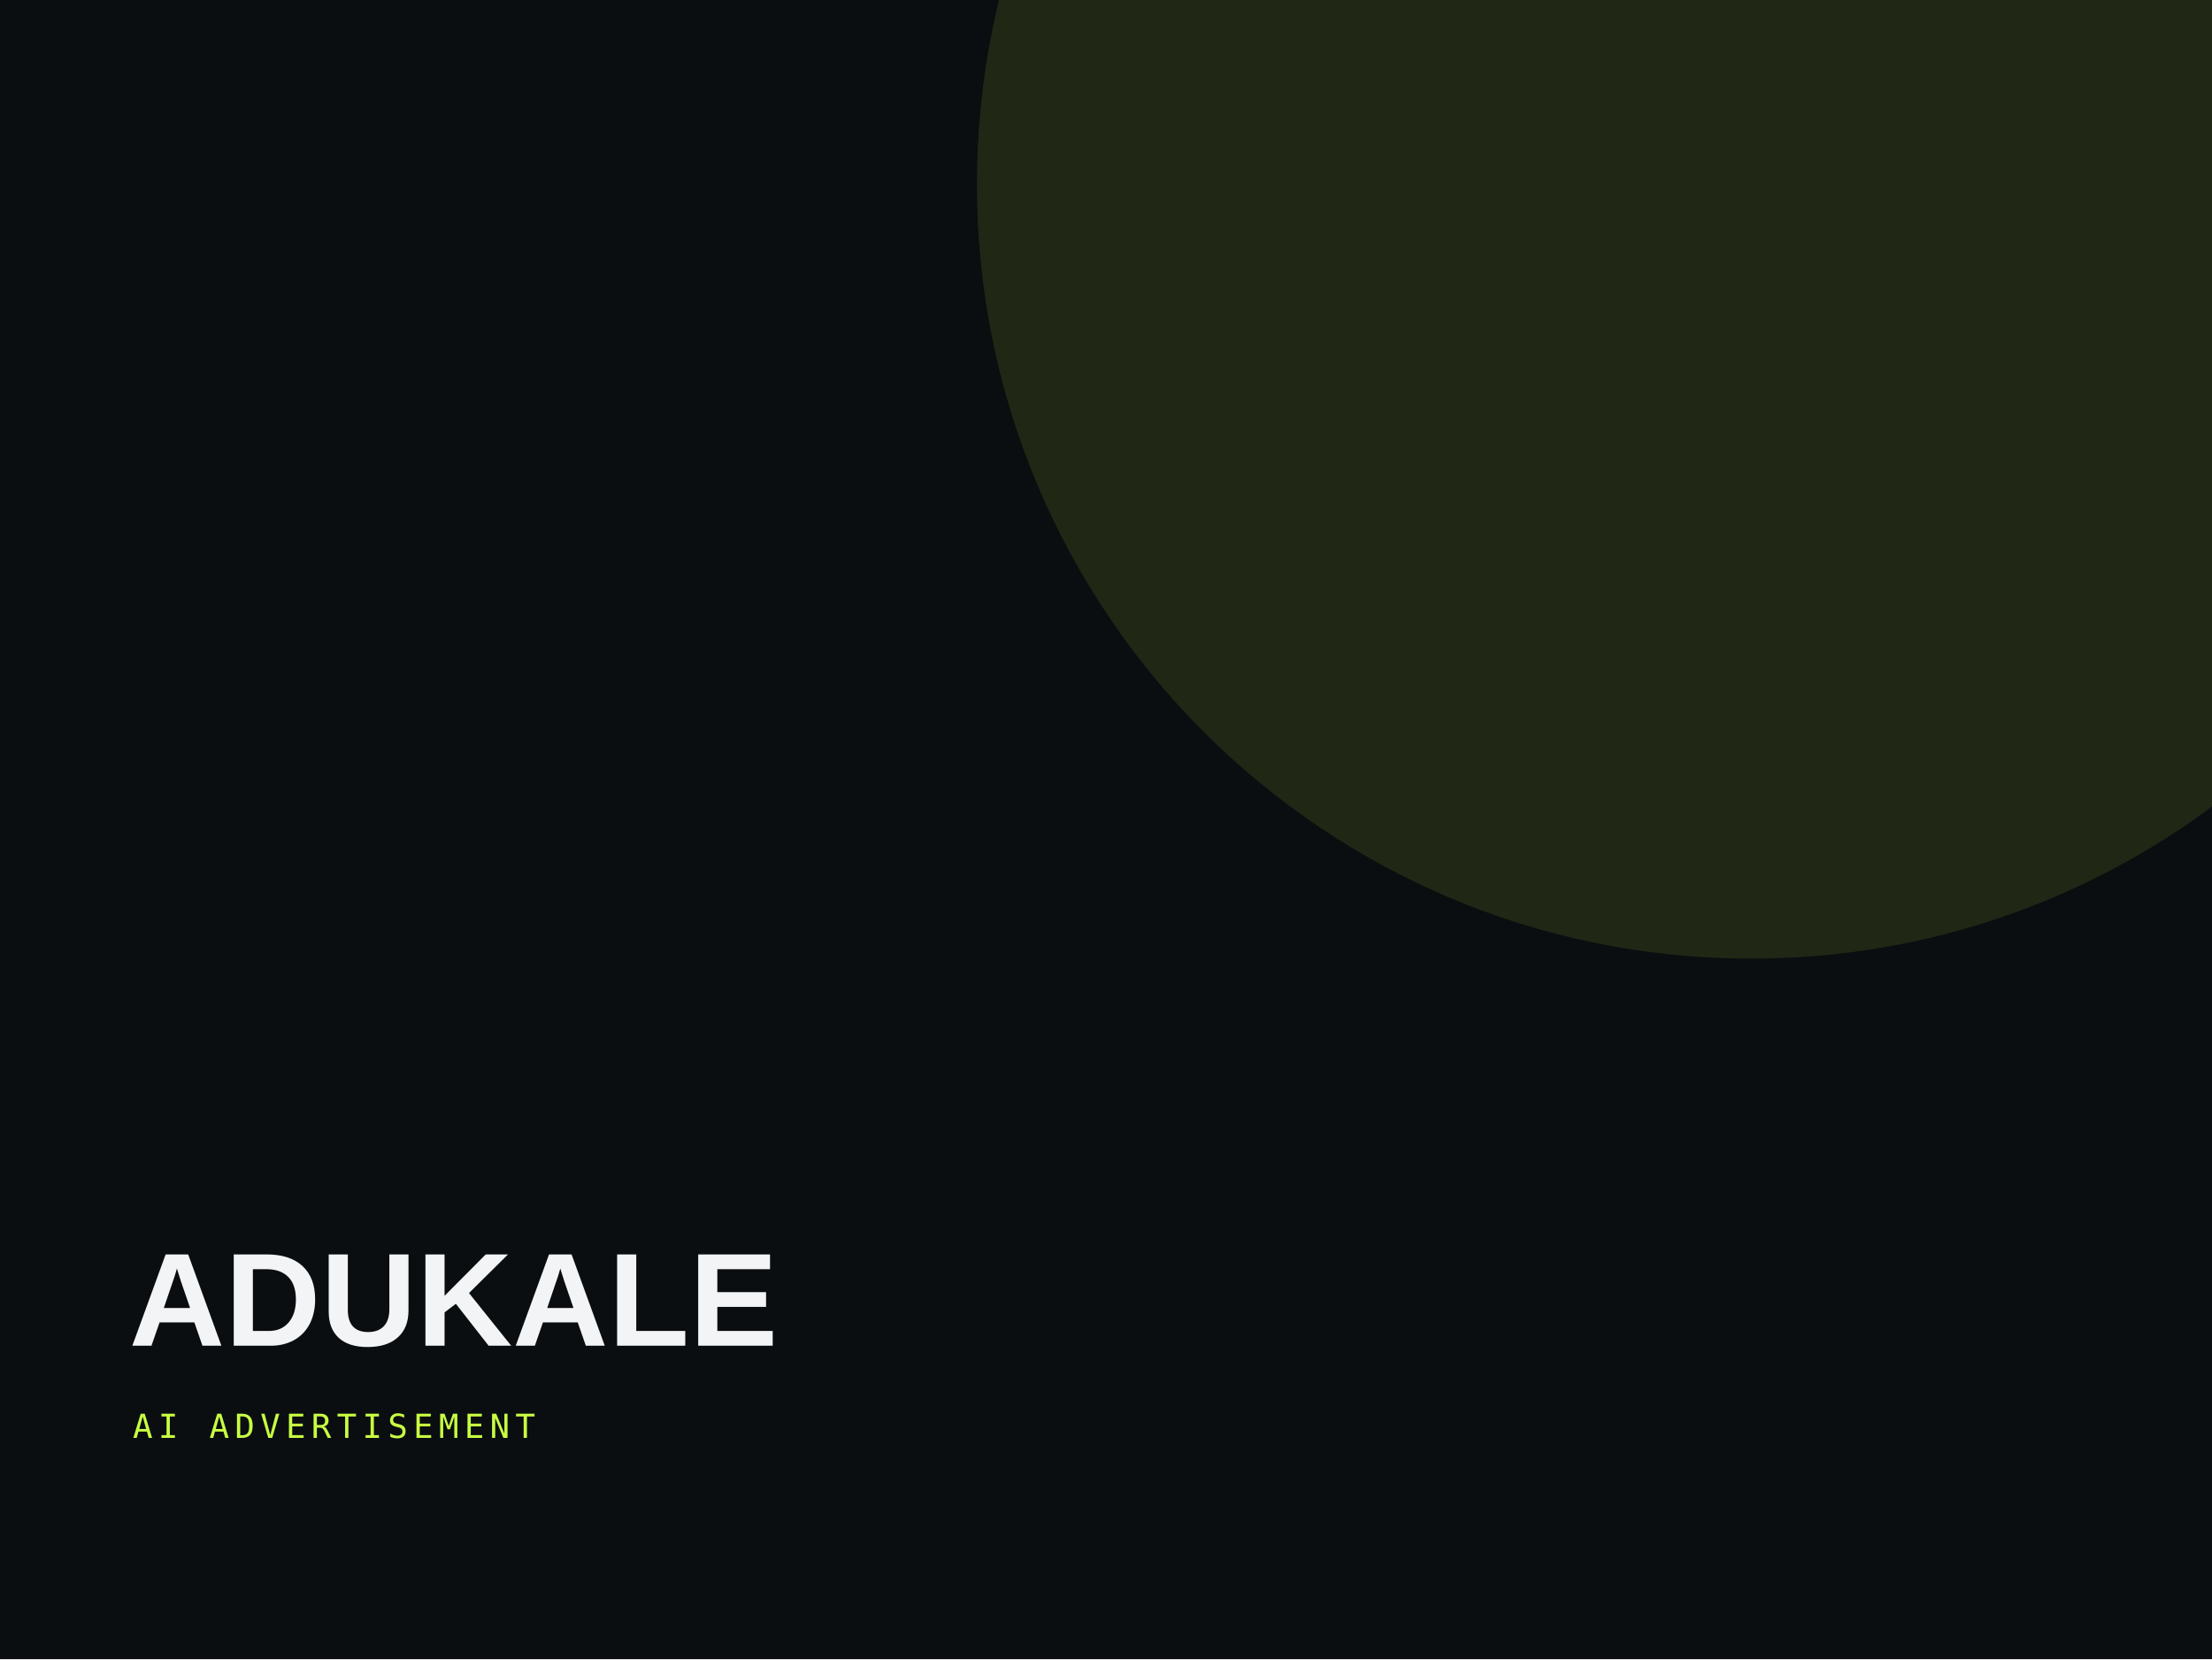
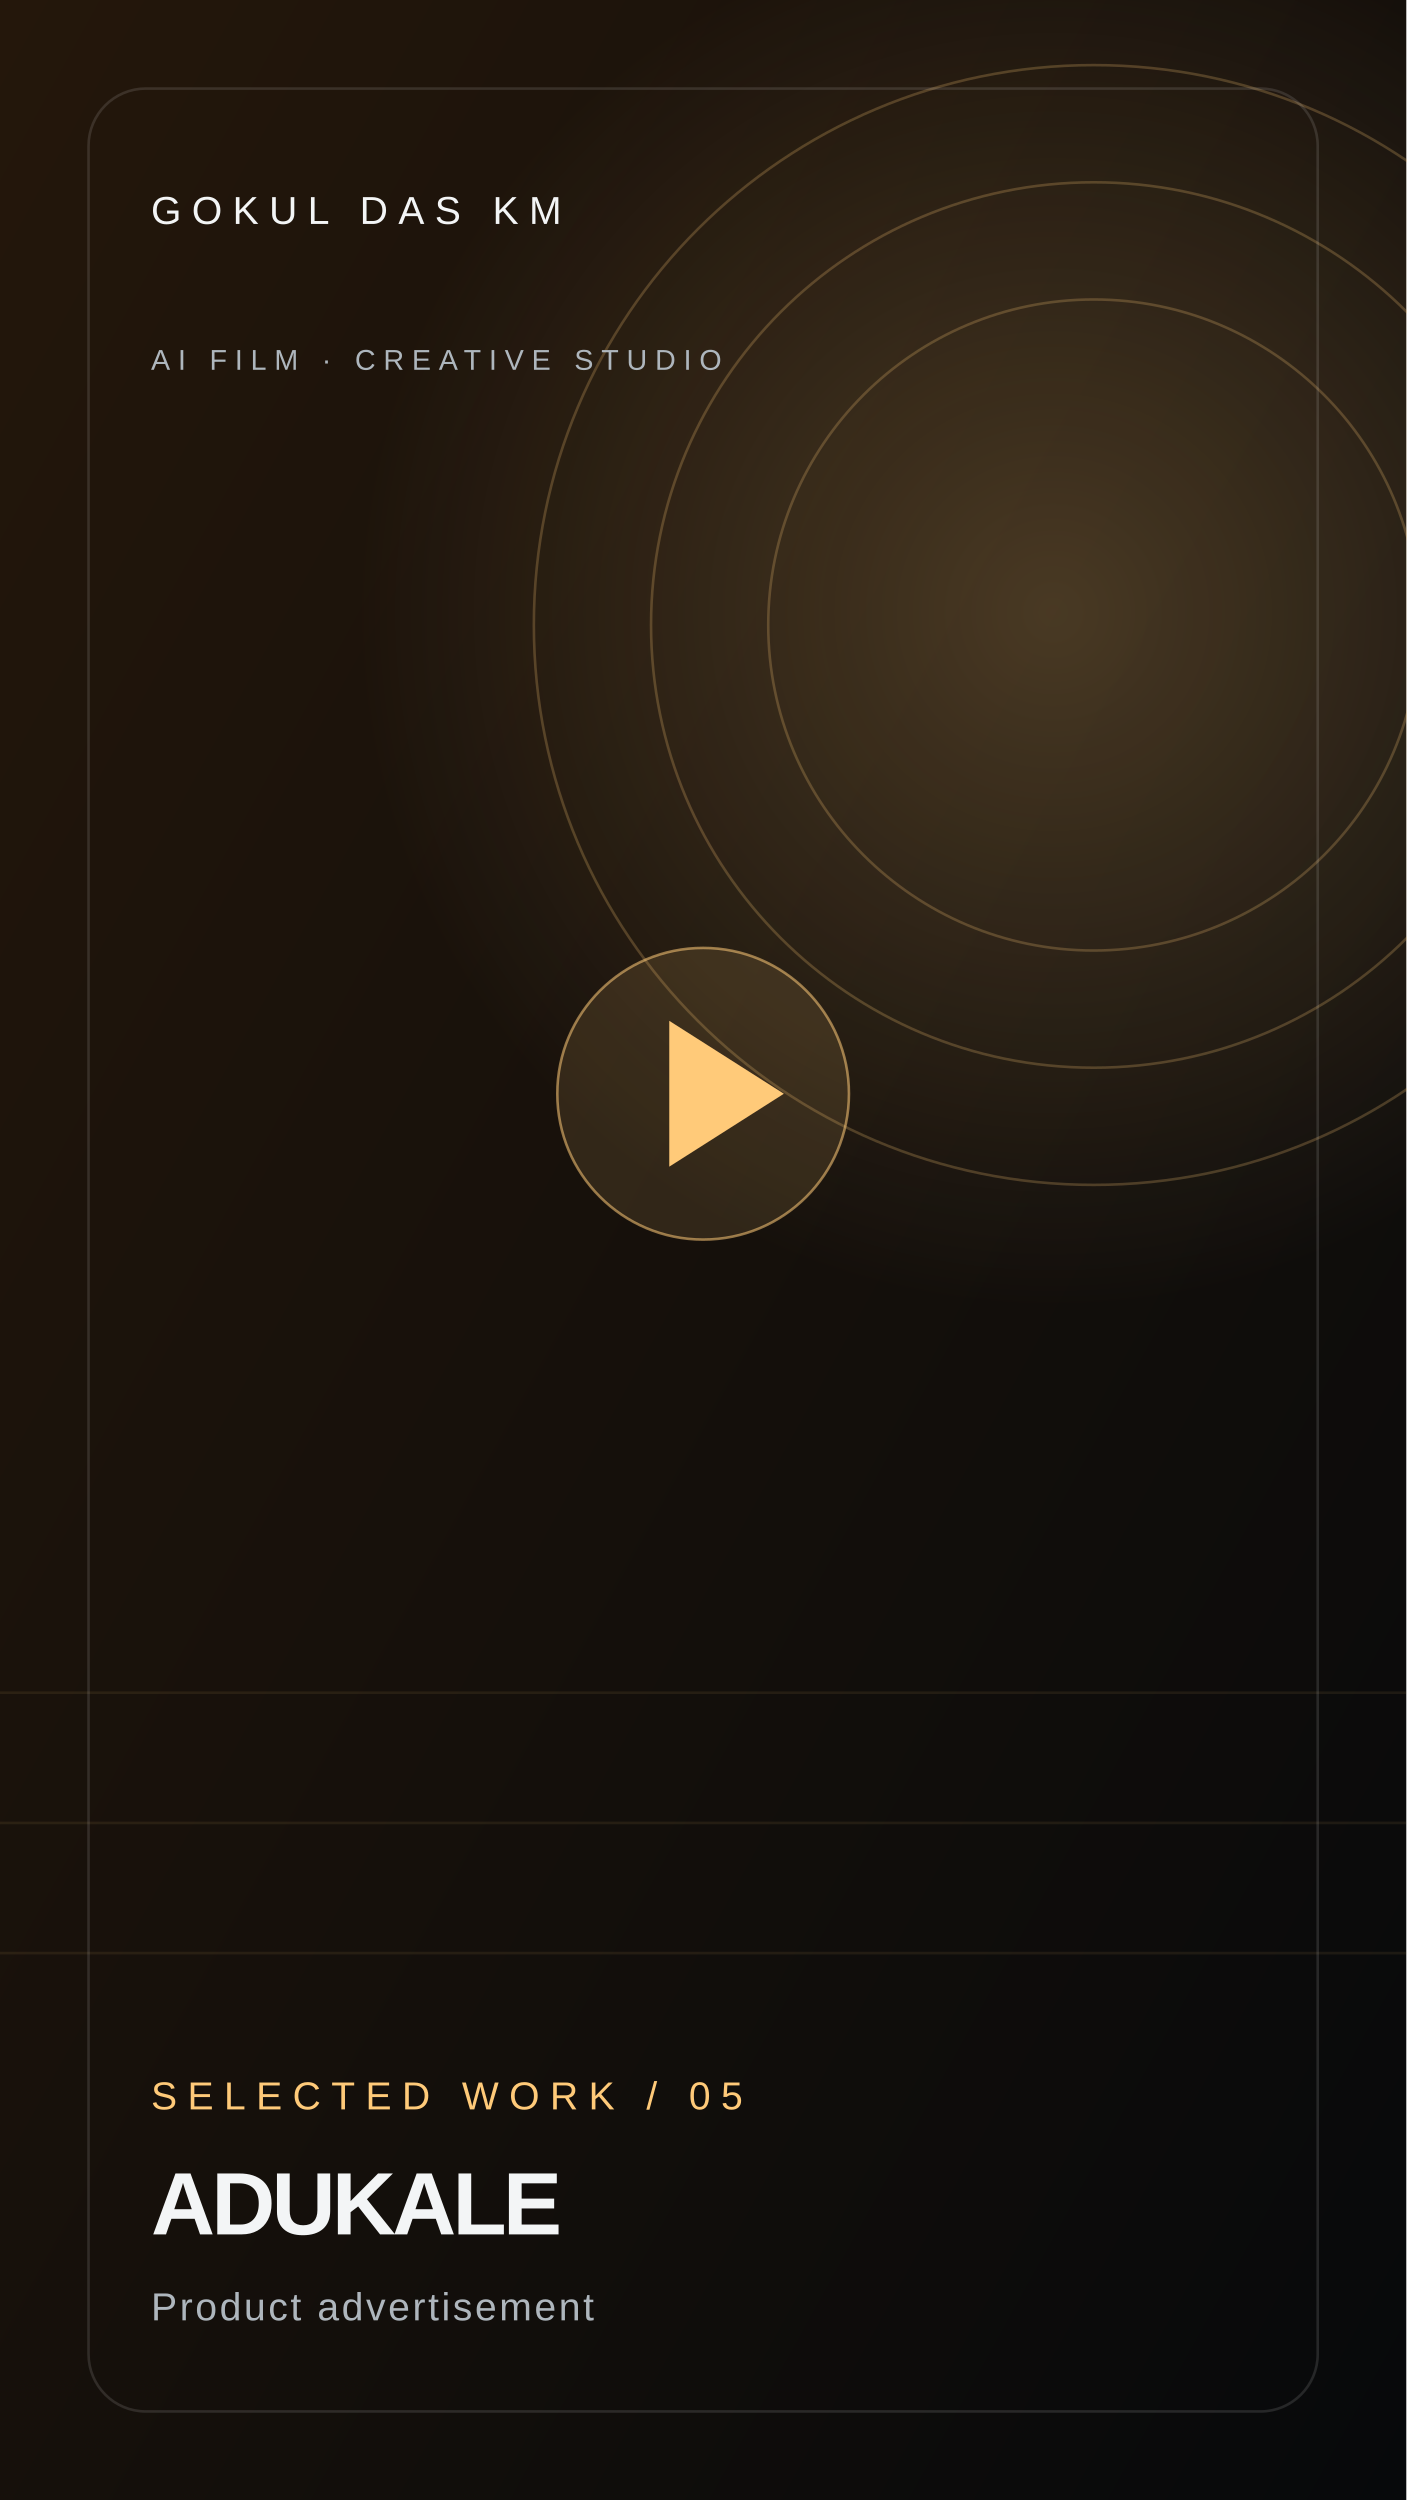
- <svg xmlns="http://www.w3.org/2000/svg" viewBox="0 0 1200 900">
-   <rect width="1200" height="900" fill="#0b0e10" />
-   <circle cx="950" cy="100" r="420" fill="#c9ff42" opacity=".11" />
-   <text x="70" y="730" fill="#f2f4f5" font-family="Arial,sans-serif" font-size="72" font-weight="800">ADUKALE</text>
-   <text x="72" y="780" fill="#c9ff42" font-family="monospace" font-size="18" letter-spacing="3">AI ADVERTISEMENT</text>
+ <svg xmlns="http://www.w3.org/2000/svg" width="540" height="960" viewBox="0 0 540 960">
+   <defs>
+     <linearGradient id="bg" x1="0" y1="0" x2="1" y2="1">
+       <stop offset="0" stop-color="#24170b" />
+       <stop offset="1" stop-color="#07090b" />
+     </linearGradient>
+     <radialGradient id="halo">
+       <stop offset="0" stop-color="#ffca79" stop-opacity=".22" />
+       <stop offset="1" stop-color="#ffca79" stop-opacity="0" />
+     </radialGradient>
+   </defs>
+   <rect width="540" height="960" fill="url(#bg)" />
+   <circle cx="405" cy="235" r="270" fill="url(#halo)" />
+   <g fill="none" stroke="#ffca79" stroke-opacity=".23">
+     <circle cx="420" cy="240" r="125" />
+     <circle cx="420" cy="240" r="170" />
+     <circle cx="420" cy="240" r="215" />
+     <path d="M0 650H540M0 700H540M0 750H540" stroke-opacity=".08" />
+   </g>
+   <rect x="34" y="34" width="472" height="892" rx="22" fill="none" stroke="#ffffff" stroke-opacity=".12" />
+   <text x="58" y="86" fill="#f3f5f6" font-family="Arial,Helvetica,sans-serif" font-size="15" letter-spacing="4">GOKUL DAS KM</text>
+   <text x="58" y="810" fill="#ffca79" font-family="Arial,Helvetica,sans-serif" font-size="15" letter-spacing="4">SELECTED WORK / 05</text>
+   <text x="58" y="858" fill="#f3f5f6" font-family="Arial,Helvetica,sans-serif" font-size="34" font-weight="700" letter-spacing="-1.4">ADUKALE</text>
+   <text x="58" y="891" fill="#aeb6bd" font-family="Arial,Helvetica,sans-serif" font-size="15" letter-spacing="1">Product advertisement</text>
+   <circle cx="270" cy="420" r="56" fill="#ffca79" fill-opacity=".12" stroke="#ffca79" stroke-opacity=".55" />
+   <path d="M257 392L257 448L301 420Z" fill="#ffca79" />
+   <text x="58" y="142" fill="#aeb6bd" font-family="Arial,Helvetica,sans-serif" font-size="11" letter-spacing="3">AI FILM  ·  CREATIVE STUDIO</text>
</svg>
